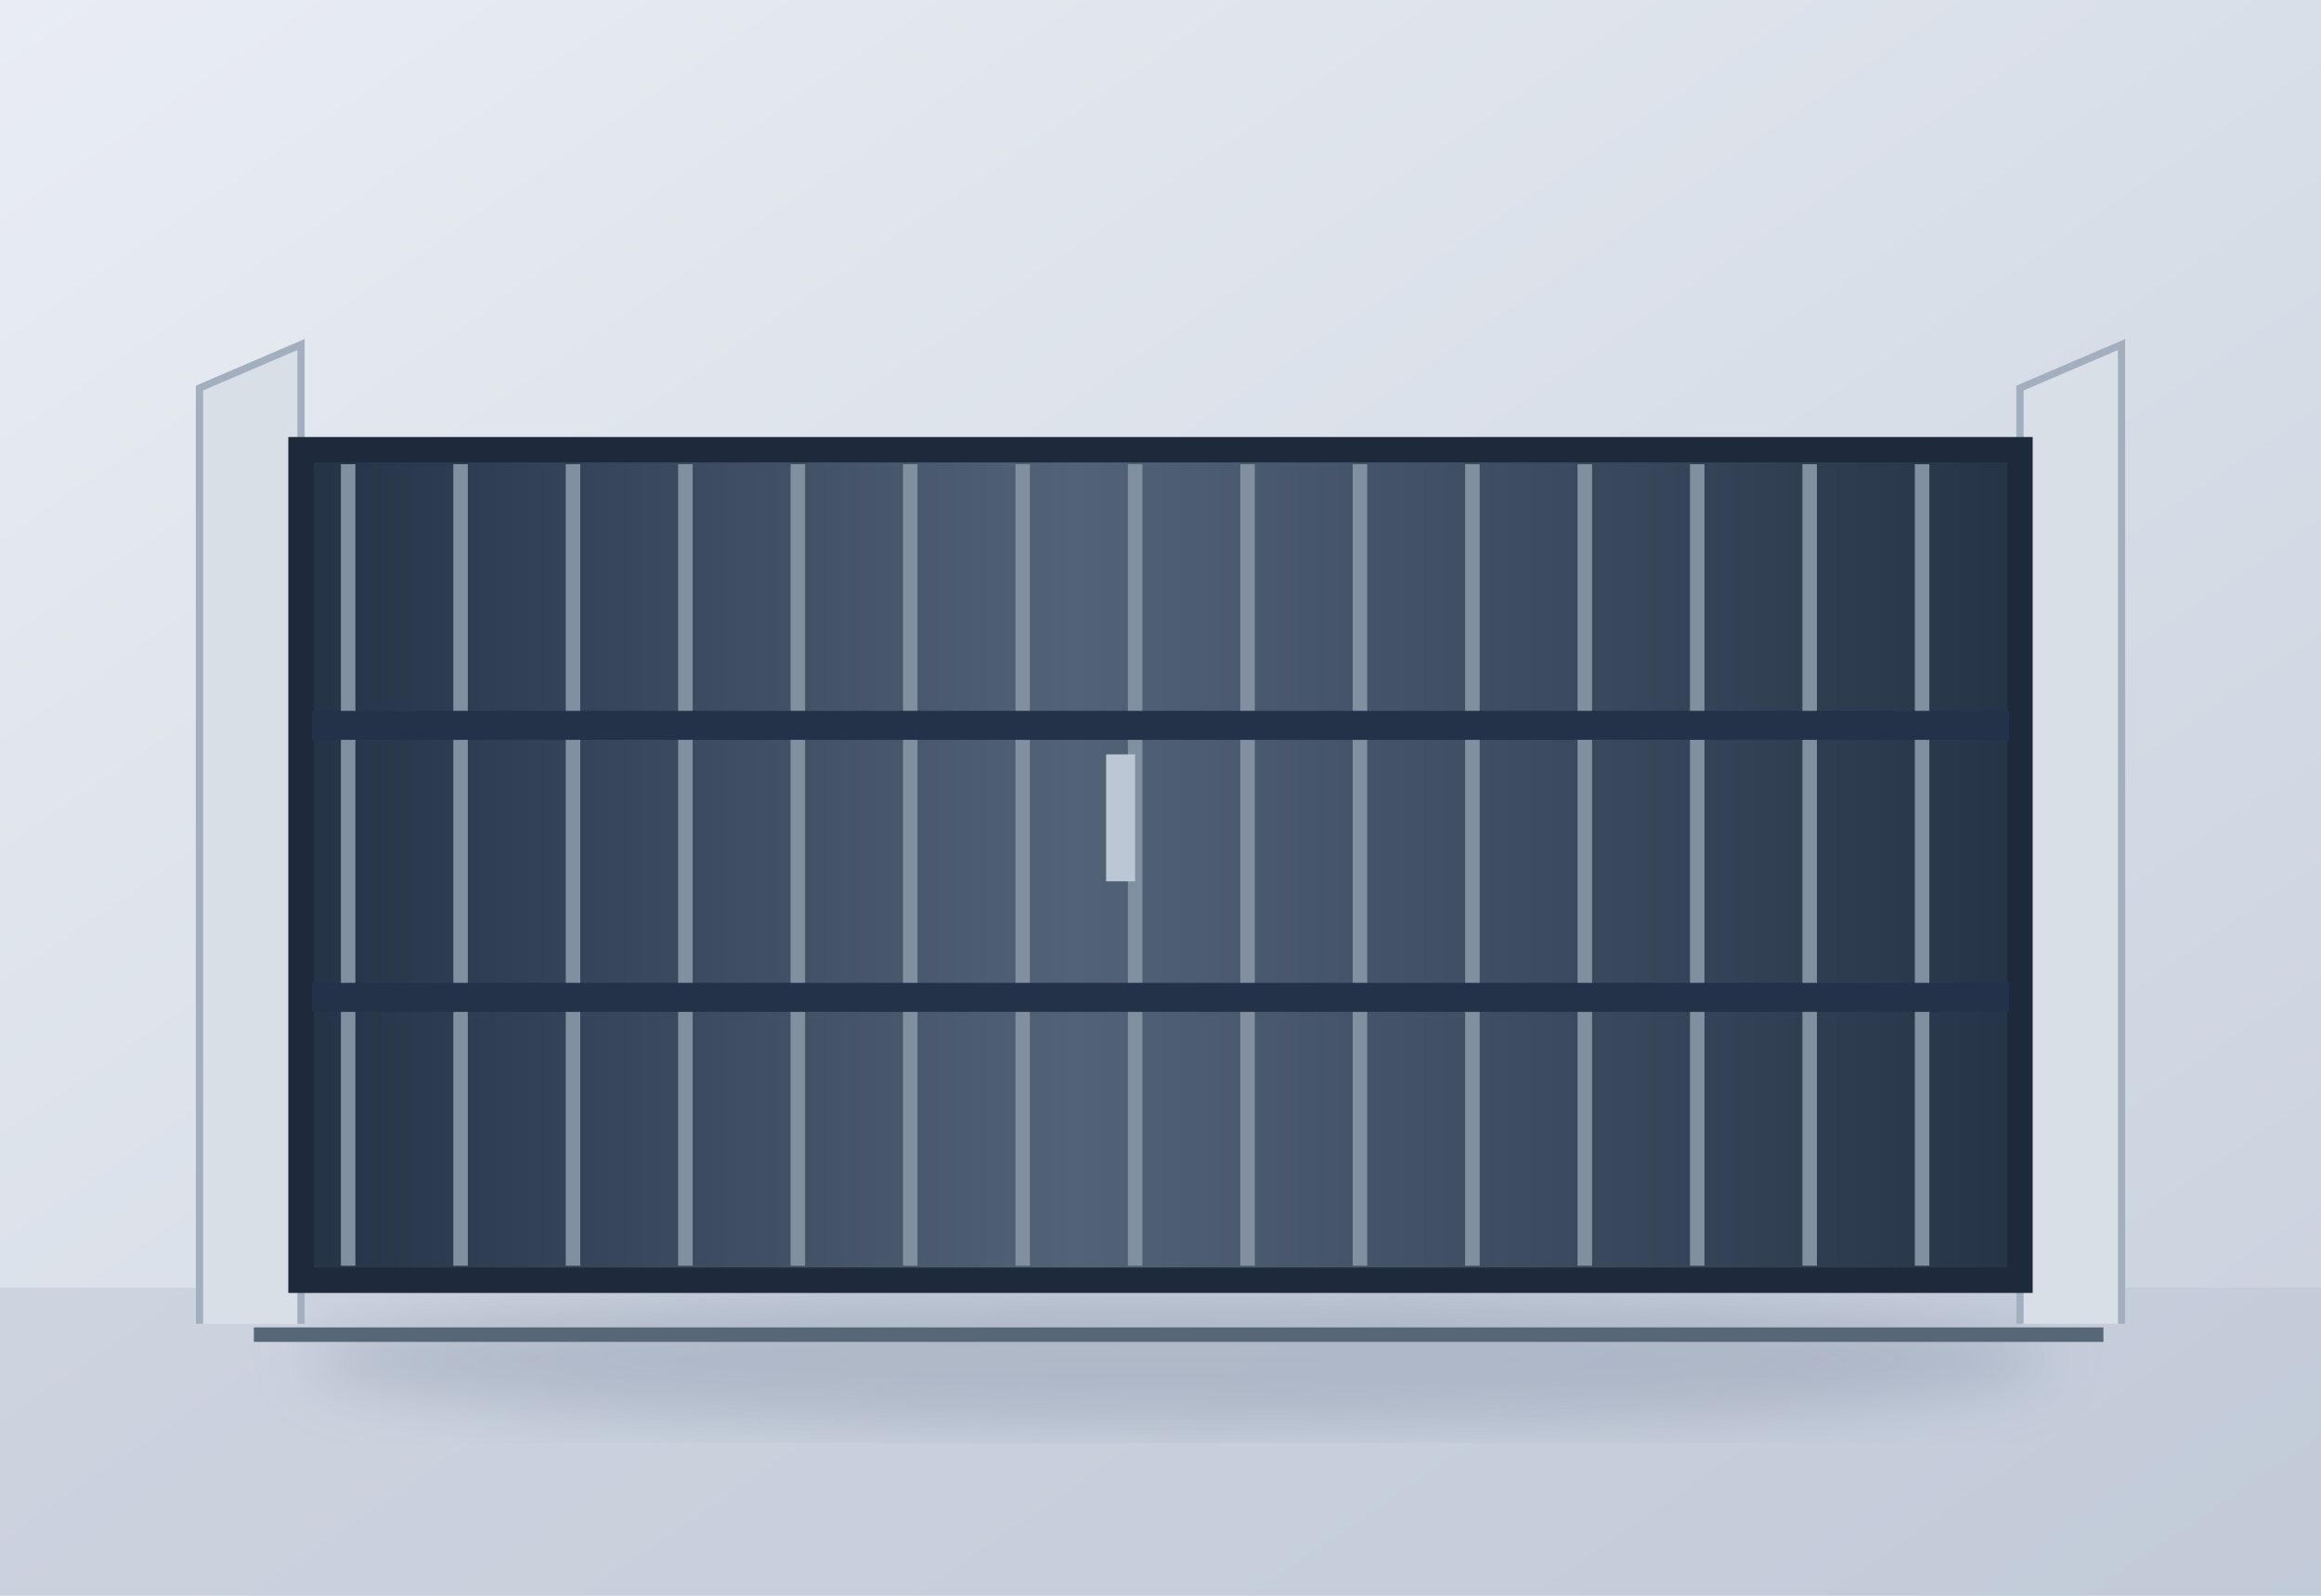
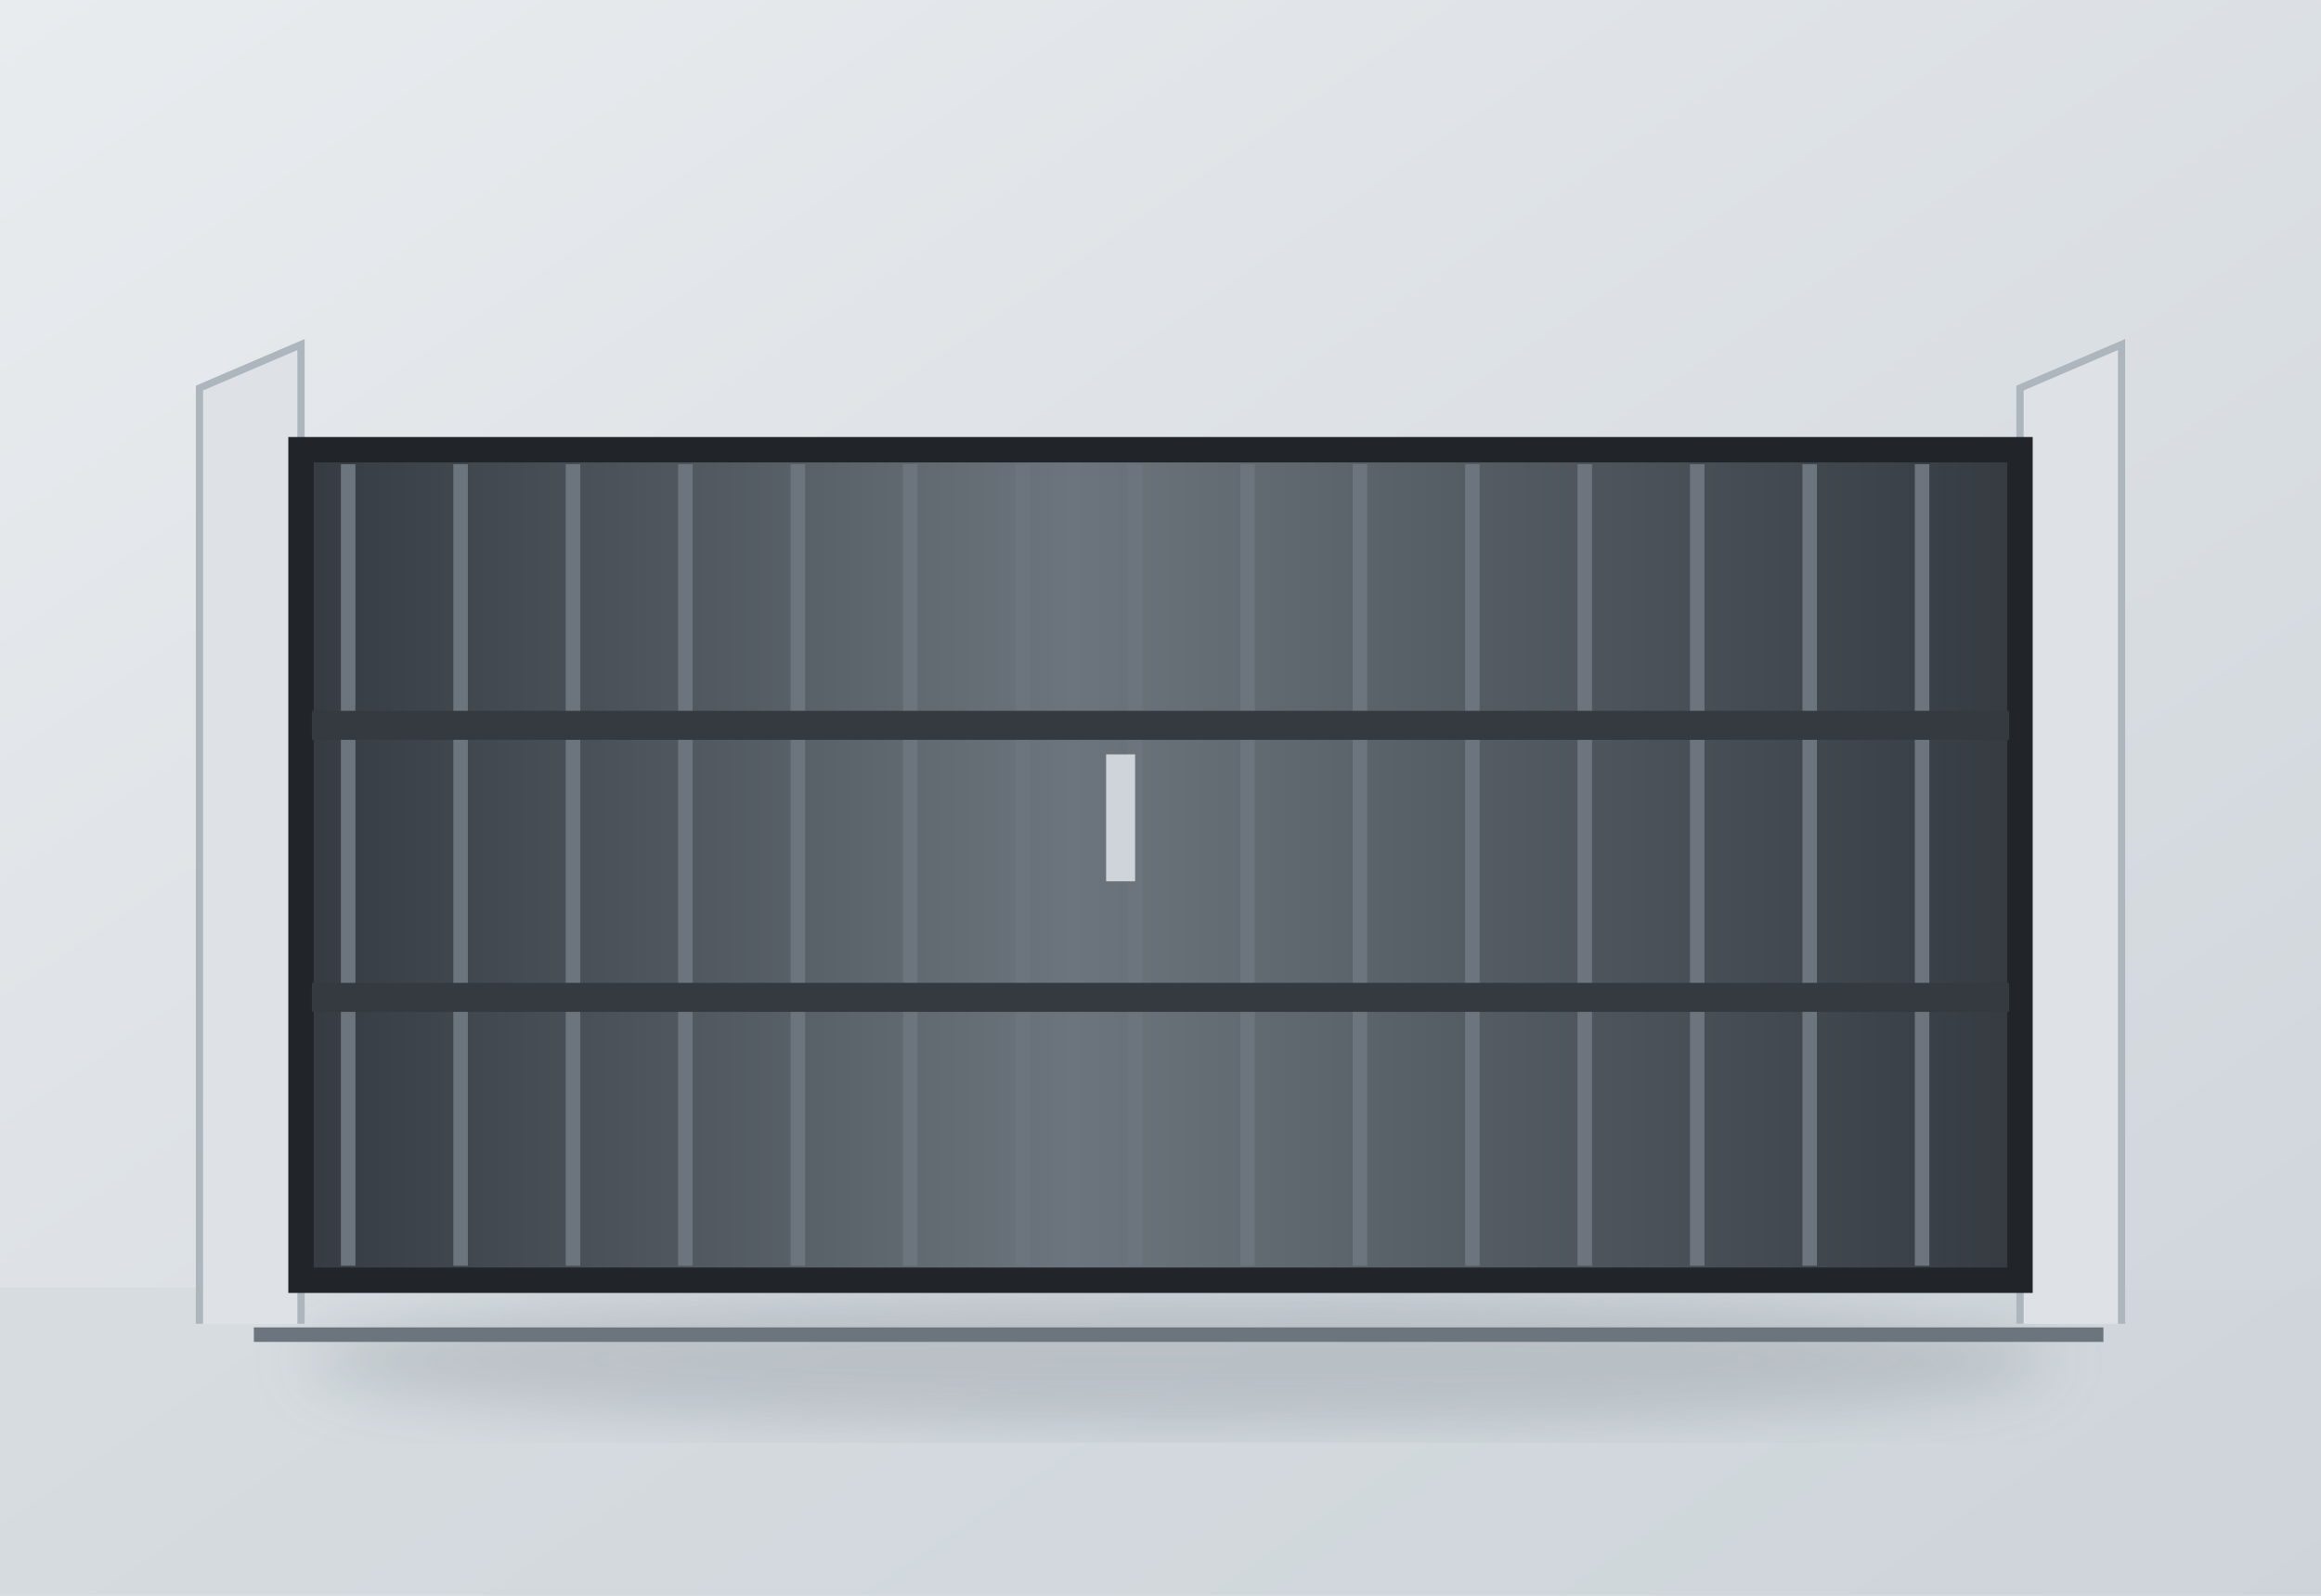
<svg xmlns="http://www.w3.org/2000/svg" viewBox="0 0 640 440">
  <defs>
    <linearGradient id="bg" x2="1" y2="1">
-       <stop stop-color="#e9edf3" />
-       <stop offset="1" stop-color="#c9d1de" />
+       <stop stop-color="#e9ecef" />
+       <stop offset="1" stop-color="#ced4da" />
    </linearGradient>
    <linearGradient id="metal">
-       <stop stop-color="#243246" />
-       <stop offset=".45" stop-color="#526277" />
-       <stop offset="1" stop-color="#253346" />
+       <stop stop-color="#343a40" />
+       <stop offset=".45" stop-color="#6c757d" />
+       <stop offset="1" stop-color="#343a40" />
    </linearGradient>
    <linearGradient id="glass" x2="1" y2="1">
-       <stop stop-color="#b3cfdb" />
-       <stop offset=".5" stop-color="#dce8eb" />
-       <stop offset="1" stop-color="#8da7b5" />
+       <stop stop-color="#ced4da" />
+       <stop offset=".5" stop-color="#dee2e6" />
+       <stop offset="1" stop-color="#adb5bd" />
    </linearGradient>
    <linearGradient id="aluminium">
-       <stop stop-color="#e9eced" />
-       <stop offset=".5" stop-color="#a2adb7" />
-       <stop offset="1" stop-color="#f0f2f5" />
+       <stop stop-color="#e9ecef" />
+       <stop offset=".5" stop-color="#adb5bd" />
+       <stop offset="1" stop-color="#e9ecef" />
    </linearGradient>
    <filter id="shadow">
      <feGaussianBlur stdDeviation="8" />
    </filter>
    <pattern id="slats" width="20" height="12" patternUnits="userSpaceOnUse">
-       <rect width="20" height="12" fill="#526174" />
-       <path d="M0 0h20M0 10h20" stroke="#253346" stroke-width="2" />
-       <path d="M0 3h20" stroke="#8190a0" stroke-width="1" />
+       <rect width="20" height="12" fill="#6c757d" />
+       <path d="M0 0h20M0 10h20" stroke="#343a40" stroke-width="2" />
+       <path d="M0 3h20" stroke="#6c757d" stroke-width="1" />
    </pattern>
  </defs>
  <rect width="640" height="440" fill="url(#bg)" />
-   <path d="M0 355h640v85H0Z" fill="#bac4d2" opacity=".45" />
-   <ellipse cx="325" cy="375" rx="240" ry="19" fill="#617089" opacity=".25" filter="url(#shadow)" />
-   <path d="M55 365V107l28-12v270m474 0V107l28-12v270" fill="#d9dfe6" stroke="#a3afbe" stroke-width="2" />
-   <rect x="83" y="124" width="474" height="229" fill="url(#metal)" stroke="#1e293b" stroke-width="7" />
-   <path d="M96 128v221" stroke="#8190a0" stroke-width="4" />
-   <path d="M127 128v221" stroke="#8190a0" stroke-width="4" />
-   <path d="M158 128v221" stroke="#8190a0" stroke-width="4" />
-   <path d="M189 128v221" stroke="#8190a0" stroke-width="4" />
-   <path d="M220 128v221" stroke="#8190a0" stroke-width="4" />
-   <path d="M251 128v221" stroke="#8190a0" stroke-width="4" />
-   <path d="M282 128v221" stroke="#8190a0" stroke-width="4" />
-   <path d="M313 128v221" stroke="#8190a0" stroke-width="4" />
-   <path d="M344 128v221" stroke="#8190a0" stroke-width="4" />
-   <path d="M375 128v221" stroke="#8190a0" stroke-width="4" />
-   <path d="M406 128v221" stroke="#8190a0" stroke-width="4" />
-   <path d="M437 128v221" stroke="#8190a0" stroke-width="4" />
-   <path d="M468 128v221" stroke="#8190a0" stroke-width="4" />
-   <path d="M499 128v221" stroke="#8190a0" stroke-width="4" />
-   <path d="M530 128v221" stroke="#8190a0" stroke-width="4" />
-   <path d="M86 200h468M86 275h468" stroke="#233248" stroke-width="8" />
-   <rect x="305" y="208" width="8" height="35" fill="#bcc7d5" />
-   <path d="M70 368h510" stroke="#586777" stroke-width="4" />
+   <path d="M0 355h640v85H0Z" fill="#ced4da" opacity=".45" />
+   <ellipse cx="325" cy="375" rx="240" ry="19" fill="#6c757d" opacity=".25" filter="url(#shadow)" />
+   <path d="M55 365V107l28-12v270m474 0V107l28-12v270" fill="#dee2e6" stroke="#adb5bd" stroke-width="2" />
+   <rect x="83" y="124" width="474" height="229" fill="url(#metal)" stroke="#212529" stroke-width="7" />
+   <path d="M96 128v221" stroke="#6c757d" stroke-width="4" />
+   <path d="M127 128v221" stroke="#6c757d" stroke-width="4" />
+   <path d="M158 128v221" stroke="#6c757d" stroke-width="4" />
+   <path d="M189 128v221" stroke="#6c757d" stroke-width="4" />
+   <path d="M220 128v221" stroke="#6c757d" stroke-width="4" />
+   <path d="M251 128v221" stroke="#6c757d" stroke-width="4" />
+   <path d="M282 128v221" stroke="#6c757d" stroke-width="4" />
+   <path d="M313 128v221" stroke="#6c757d" stroke-width="4" />
+   <path d="M344 128v221" stroke="#6c757d" stroke-width="4" />
+   <path d="M375 128v221" stroke="#6c757d" stroke-width="4" />
+   <path d="M406 128v221" stroke="#6c757d" stroke-width="4" />
+   <path d="M437 128v221" stroke="#6c757d" stroke-width="4" />
+   <path d="M468 128v221" stroke="#6c757d" stroke-width="4" />
+   <path d="M499 128v221" stroke="#6c757d" stroke-width="4" />
+   <path d="M530 128v221" stroke="#6c757d" stroke-width="4" />
+   <path d="M86 200h468M86 275h468" stroke="#343a40" stroke-width="8" />
+   <rect x="305" y="208" width="8" height="35" fill="#ced4da" />
+   <path d="M70 368h510" stroke="#6c757d" stroke-width="4" />
</svg>
